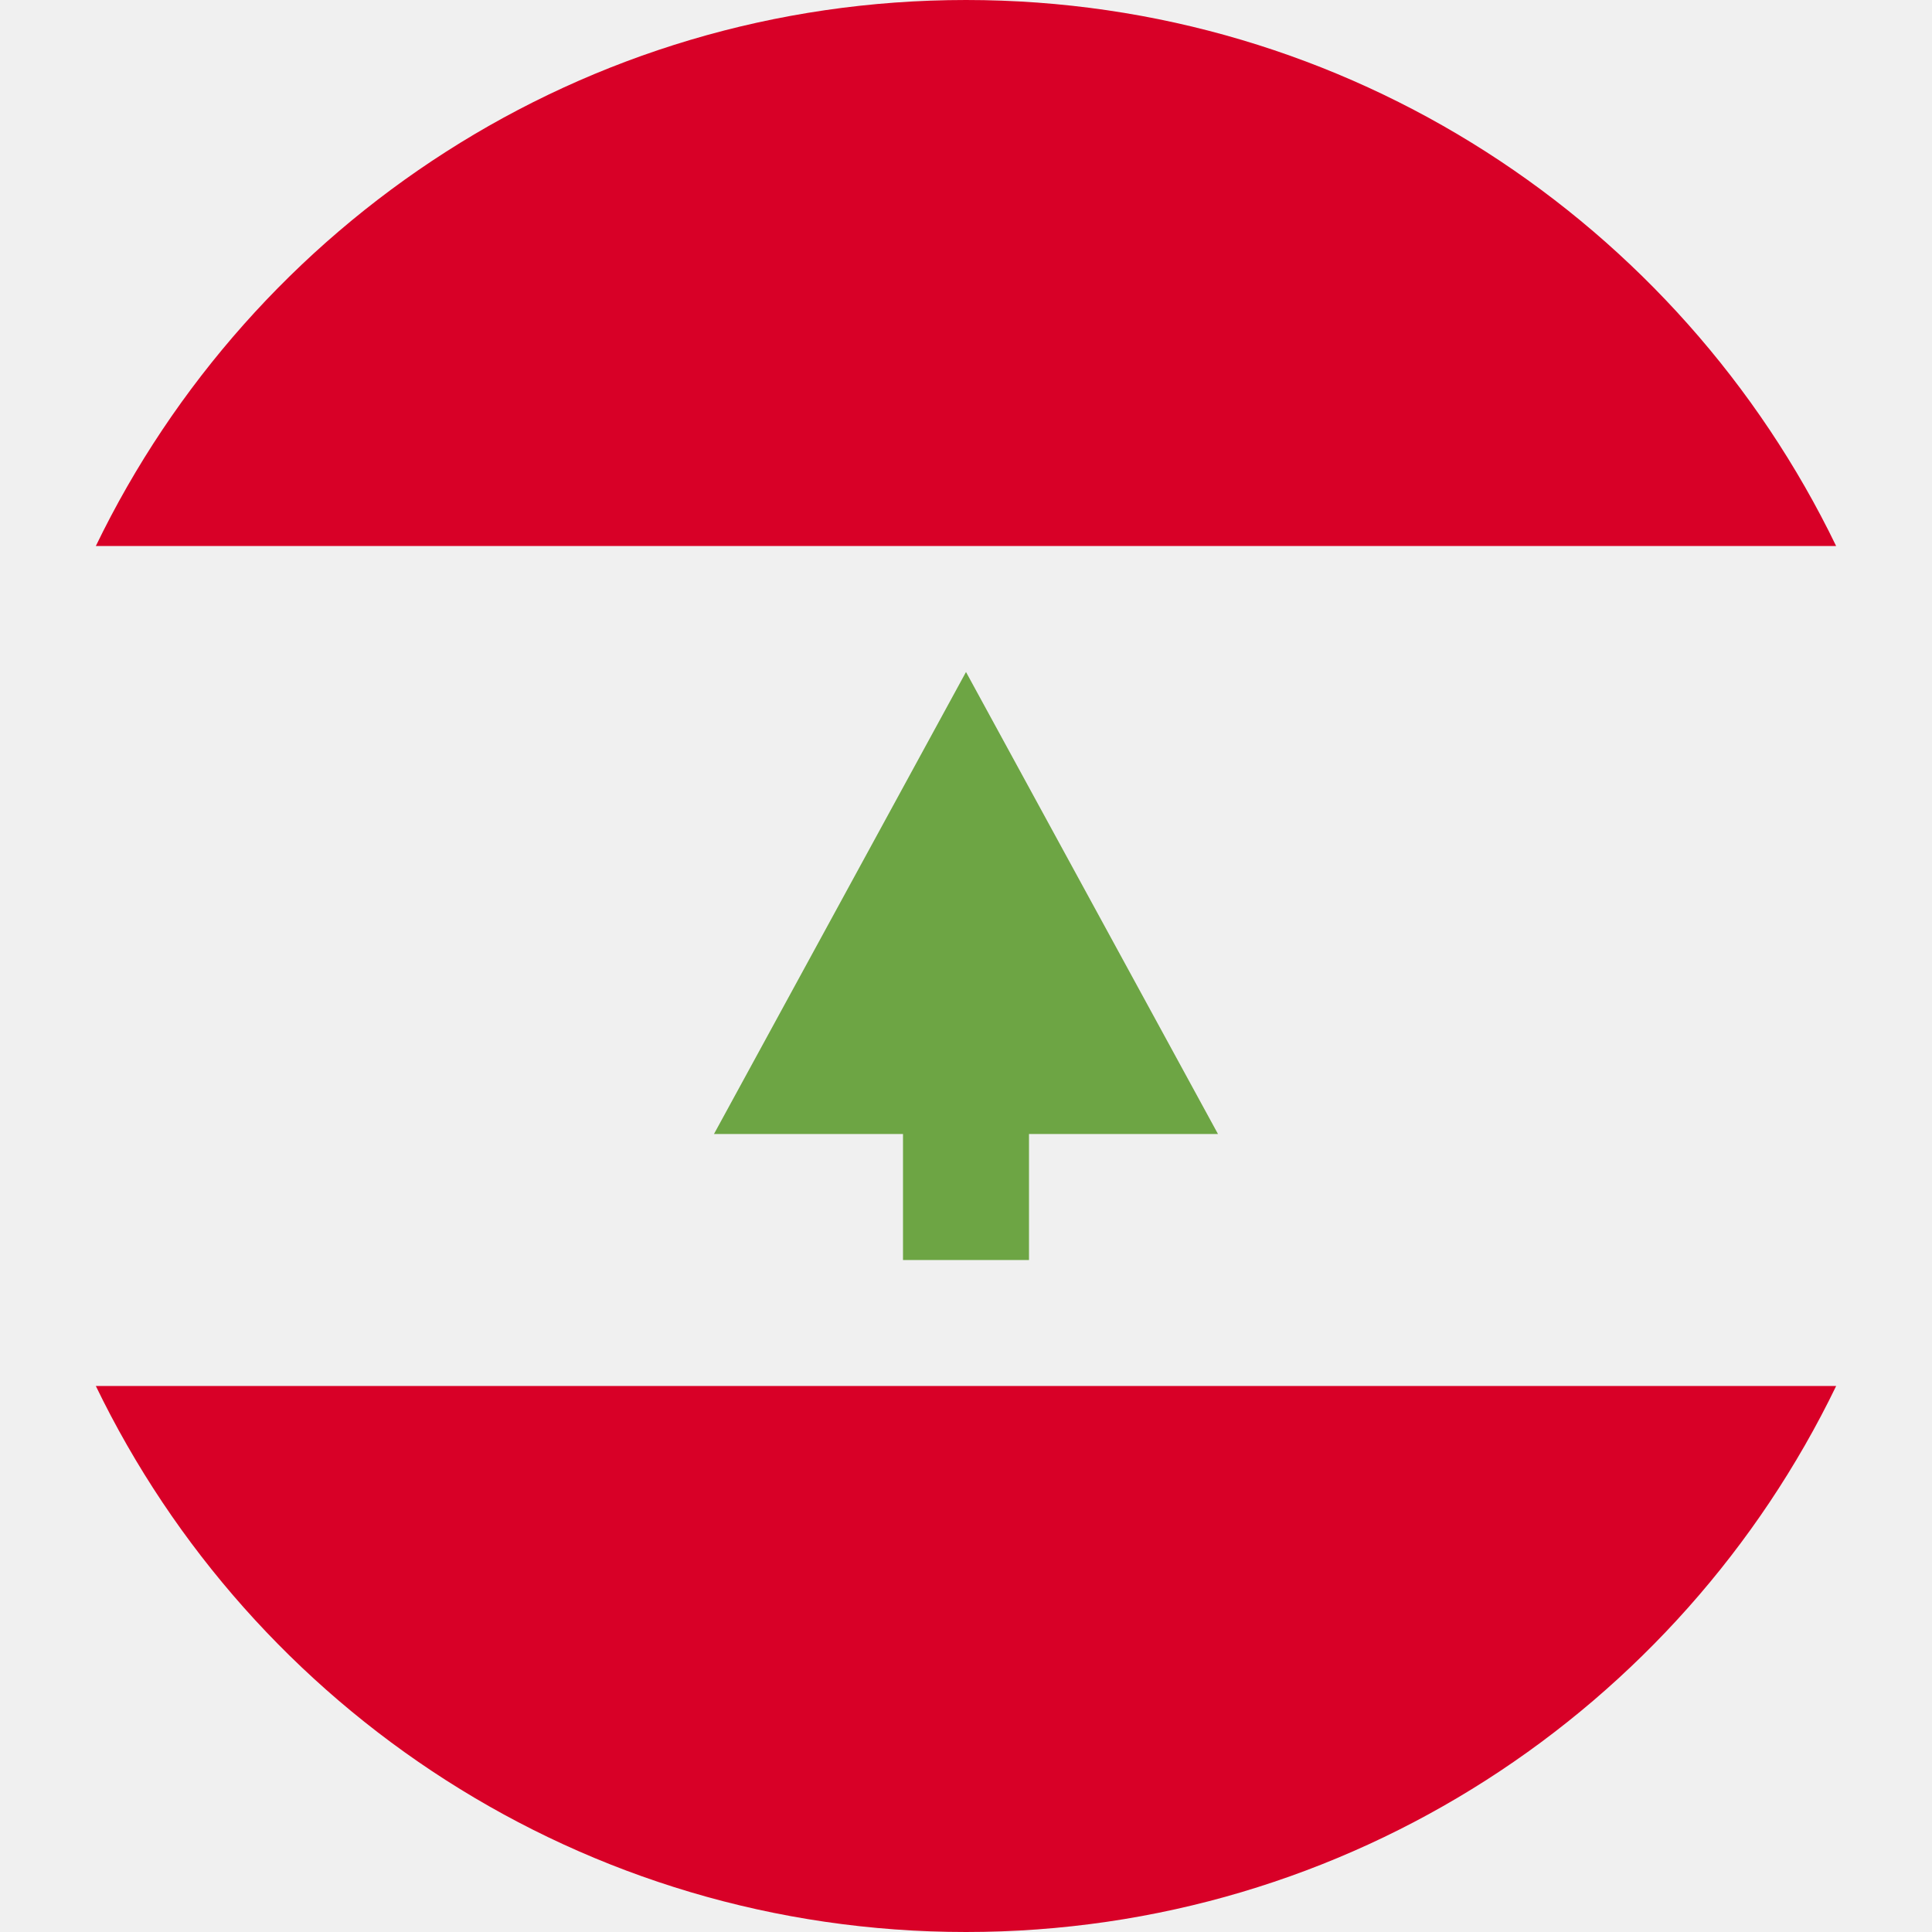
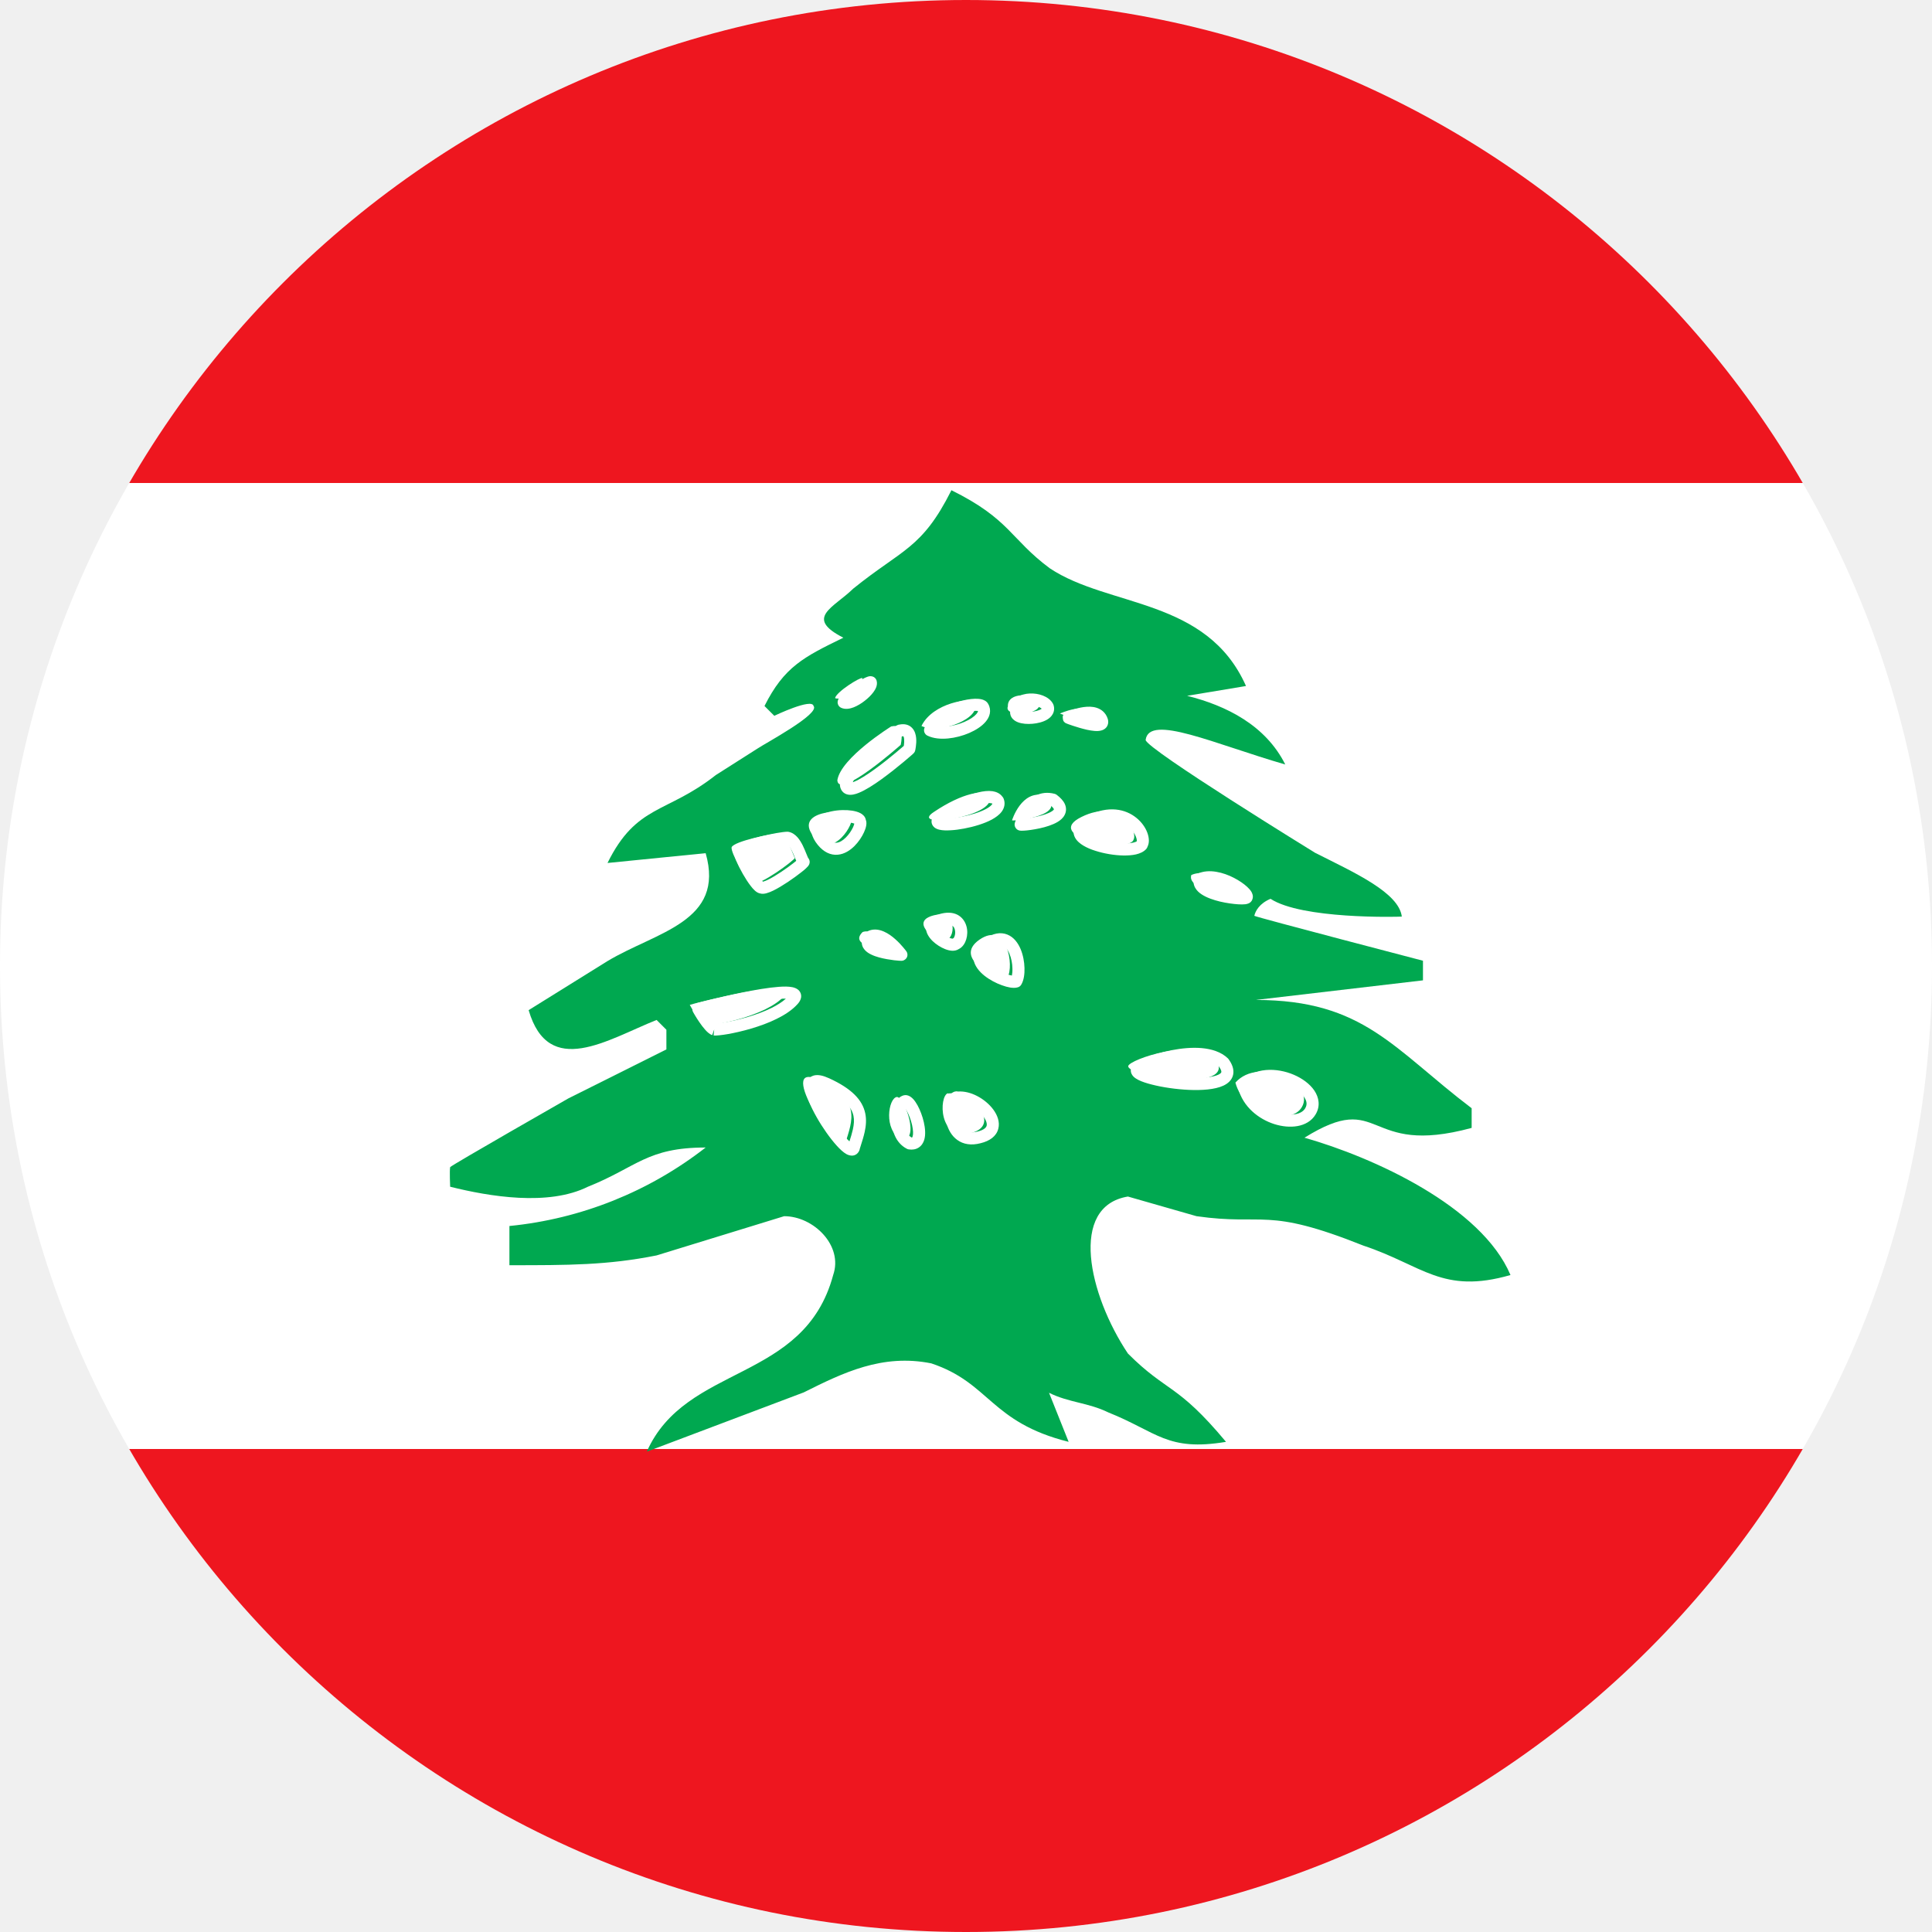
- <svg xmlns="http://www.w3.org/2000/svg" width="56" height="56" viewBox="0 0 56 56" fill="none">
-   <g clip-path="url(#clip0_3318_24736)">
-     <path d="M28 56C43.464 56 56 43.464 56 28C56 12.536 43.464 0 28 0C12.536 0 0 12.536 0 28C0 43.464 12.536 56 28 56Z" fill="#F0F0F0" />
-     <path d="M28 0C16.899 0 7.307 6.46 2.778 15.826H53.221C48.693 6.46 39.101 0 28 0Z" fill="#D80027" />
-     <path d="M28 56C39.101 56 48.693 49.54 53.222 40.174H2.778C7.307 49.54 16.899 56 28 56Z" fill="#D80027" />
-     <path d="M35.304 32.87L28 19.478L20.695 32.87H26.174V36.522H29.826V32.87H35.304Z" fill="#6DA544" />
+ <svg xmlns="http://www.w3.org/2000/svg" width="40" height="40" viewBox="0 0 40 40" fill="none">
+   <g clip-path="url(#clip0_8424_43246)">
+     <path fill-rule="evenodd" clip-rule="evenodd" d="M-10 30H50V40H-10V30ZM-10 0H50V10H-10V0Z" fill="#EE161F" />
+     <path fill-rule="evenodd" clip-rule="evenodd" d="M-10 10H50V30H-10V10Z" fill="white" />
+     <path d="M19.695 10.156C19.086 11.367 18.68 11.367 17.664 12.188C17.258 12.586 16.648 12.789 17.461 13.203C16.641 13.602 16.235 13.805 15.828 14.617L16.031 14.82C16.031 14.82 16.813 14.445 16.844 14.617C16.985 14.781 15.828 15.398 15.68 15.5L14.82 16.047C13.797 16.852 13.18 16.648 12.578 17.867L14.61 17.664C15.016 19.086 13.594 19.289 12.578 19.898L10.945 20.914C11.36 22.336 12.578 21.523 13.594 21.117L13.797 21.32V21.727L11.766 22.742C11.766 22.742 9.359 24.117 9.32 24.164C9.305 24.242 9.32 24.57 9.32 24.57C10.133 24.773 11.352 24.977 12.172 24.57C13.188 24.164 13.391 23.758 14.61 23.758C13.436 24.673 12.028 25.237 10.547 25.383V26.195C11.766 26.195 12.578 26.195 13.594 25.992L16.235 25.18C16.844 25.18 17.461 25.789 17.25 26.398C16.648 28.633 14.203 28.227 13.391 30.055L16.641 28.828C17.453 28.422 18.266 28.023 19.281 28.227C20.5 28.633 20.5 29.445 22.125 29.852L21.719 28.836C22.125 29.039 22.531 29.039 22.945 29.242C23.961 29.648 24.164 30.055 25.383 29.852C24.367 28.633 24.164 28.836 23.352 28.023C22.539 26.805 22.125 24.977 23.352 24.773L24.773 25.18C26.195 25.383 26.195 24.977 28.227 25.789C29.453 26.195 29.86 26.805 31.273 26.398C30.672 24.977 28.438 23.961 27.008 23.555C28.641 22.539 28.227 23.961 30.469 23.352V22.945C28.852 21.719 28.235 20.703 26 20.703L29.461 20.297V19.891C29.461 19.891 26.047 19 25.969 18.961C25.992 18.859 26.078 18.703 26.305 18.609C26.953 19.031 28.906 18.984 29.023 18.977C28.961 18.477 28.031 18.062 27.227 17.656C27.227 17.656 23.735 15.508 23.719 15.32C23.789 14.773 25.148 15.406 26.61 15.828C26.203 15.016 25.391 14.609 24.578 14.406L25.797 14.203C24.985 12.375 22.953 12.578 21.735 11.766C20.914 11.156 20.914 10.75 19.695 10.148V10.156Z" fill="#00A850" />
+     <path fill-rule="evenodd" clip-rule="evenodd" d="M17.5 23.672C17.648 23.195 17.844 22.766 16.938 22.352C16.031 21.938 17.391 24 17.5 23.68V23.672ZM18.57 22.711C18.391 22.734 18.289 23.398 18.656 23.586C19.062 23.648 18.734 22.719 18.57 22.711ZM19.625 22.633C19.438 22.695 19.43 23.633 20.094 23.461C20.766 23.297 20.094 22.562 19.625 22.641V22.633ZM20.859 20.234C21 20 20.852 19.062 20.281 19.453C19.703 19.852 20.672 20.297 20.859 20.234ZM19.609 19.453C19.789 19.383 19.805 18.805 19.297 18.961C18.805 19.109 19.477 19.57 19.609 19.453ZM18.484 19.68C18.484 19.68 18.133 19.195 17.859 19.297C17.523 19.625 18.508 19.688 18.484 19.68ZM14.609 21.227C14.758 21.242 15.859 21.047 16.242 20.617C16.625 20.188 14.281 20.797 14.281 20.805C14.281 20.812 14.5 21.188 14.609 21.227ZM25.633 18.492C25.688 18.391 25.047 17.938 24.664 18.117C24.562 18.453 25.633 18.562 25.633 18.492ZM23.461 17.398C23.586 17.227 23.188 16.516 22.391 16.914C21.594 17.305 23.227 17.68 23.461 17.406V17.398ZM20.953 16.984C20.953 16.984 21.148 16.344 21.625 16.469C22.172 16.883 20.977 17.008 20.953 16.984ZM20.484 16.5C20.406 16.32 19.914 16.422 19.344 16.805C18.766 17.172 20.656 16.914 20.484 16.492V16.5ZM21.945 14.773C21.945 14.773 22.453 14.539 22.609 14.773C22.82 15.109 21.938 14.773 21.945 14.773ZM21.516 14.547C21.414 14.344 20.852 14.32 20.867 14.625C20.773 14.859 21.602 14.812 21.516 14.547ZM20.172 14.547C20.117 14.43 19.312 14.547 19.078 15.031C19.469 15.219 20.352 14.852 20.172 14.547ZM18.453 15.039C18.453 15.039 17.406 15.688 17.336 16.156C17.367 16.562 18.648 15.422 18.648 15.422C18.648 15.422 18.758 14.969 18.461 15.039H18.453ZM17.289 14.453C17.32 14.32 17.812 14.016 17.852 14.039C17.891 14.172 17.453 14.531 17.289 14.453ZM17.625 16.922C17.648 16.727 16.375 16.742 16.852 17.328C17.258 17.82 17.711 17.008 17.625 16.922ZM16.453 17.758C16.391 17.633 16.297 17.289 16.125 17.258C15.977 17.258 15.211 17.414 15.148 17.539C15.117 17.641 15.469 18.273 15.586 18.289C15.727 18.344 16.438 17.82 16.461 17.758H16.453ZM23.359 22.07C23.398 21.93 24.711 21.484 25.156 21.914C25.688 22.641 23.328 22.305 23.359 22.07ZM26.953 22.922C27.242 22.438 26.07 21.859 25.578 22.414C25.75 23.078 26.719 23.32 26.953 22.922Z" fill="white" />
+     <path fill-rule="evenodd" clip-rule="evenodd" d="M18.031 14C18.044 14.001 18.068 14.004 18.094 14.019C18.12 14.035 18.14 14.061 18.149 14.091C18.165 14.145 18.153 14.195 18.14 14.23C18.126 14.267 18.104 14.302 18.081 14.333C18.035 14.395 17.97 14.458 17.901 14.511C17.832 14.565 17.753 14.613 17.675 14.644C17.605 14.671 17.503 14.696 17.413 14.653C17.36 14.628 17.332 14.569 17.345 14.512C17.355 14.469 17.38 14.432 17.4 14.406C17.422 14.378 17.45 14.35 17.478 14.324C17.535 14.272 17.606 14.218 17.675 14.171C17.744 14.124 17.814 14.082 17.871 14.052C17.899 14.037 17.927 14.024 17.952 14.015C17.964 14.01 17.979 14.005 17.996 14.002C18.004 14.001 18.017 13.999 18.031 14ZM21.592 14.401C21.674 14.433 21.76 14.488 21.805 14.578C21.808 14.584 21.81 14.59 21.812 14.596C21.833 14.661 21.827 14.726 21.796 14.783C21.768 14.836 21.723 14.873 21.679 14.899C21.593 14.95 21.48 14.976 21.377 14.985C21.274 14.994 21.161 14.987 21.074 14.953C21.03 14.936 20.979 14.907 20.945 14.855C20.912 14.805 20.905 14.748 20.92 14.694C20.922 14.584 20.974 14.498 21.052 14.441C21.131 14.385 21.229 14.362 21.32 14.358C21.412 14.354 21.508 14.368 21.592 14.401ZM21.198 14.644C21.178 14.659 21.168 14.675 21.17 14.706C21.17 14.711 21.17 14.716 21.17 14.722C21.209 14.735 21.277 14.743 21.356 14.736C21.438 14.729 21.509 14.709 21.551 14.684C21.558 14.68 21.564 14.676 21.568 14.673C21.555 14.661 21.534 14.647 21.502 14.634C21.452 14.615 21.39 14.605 21.331 14.608C21.27 14.61 21.224 14.626 21.198 14.644ZM20.46 14.575C20.426 14.511 20.361 14.489 20.327 14.48C20.285 14.469 20.235 14.466 20.186 14.467C20.085 14.47 19.96 14.491 19.832 14.531C19.581 14.611 19.282 14.777 19.143 15.064C19.129 15.094 19.127 15.128 19.138 15.16C19.149 15.191 19.172 15.217 19.202 15.231C19.328 15.292 19.482 15.303 19.629 15.289C19.777 15.275 19.931 15.234 20.066 15.176C20.199 15.118 20.324 15.04 20.404 14.946C20.445 14.898 20.48 14.841 20.493 14.774C20.506 14.707 20.496 14.638 20.46 14.575ZM19.457 15.042C19.502 15.046 19.551 15.045 19.605 15.04C19.726 15.029 19.855 14.995 19.967 14.946C20.082 14.897 20.168 14.838 20.215 14.783C20.237 14.757 20.245 14.737 20.248 14.726C20.248 14.724 20.248 14.722 20.248 14.719C20.235 14.718 20.216 14.717 20.192 14.717C20.119 14.719 20.017 14.735 19.908 14.77C19.738 14.824 19.57 14.915 19.457 15.042ZM20.273 14.725C20.272 14.725 20.271 14.725 20.269 14.723C20.272 14.724 20.273 14.725 20.273 14.725ZM22.637 14.638C22.729 14.653 22.827 14.695 22.891 14.791C22.892 14.792 22.892 14.793 22.893 14.794C22.923 14.842 22.954 14.908 22.942 14.978C22.927 15.066 22.859 15.107 22.807 15.122C22.758 15.137 22.704 15.137 22.658 15.133C22.609 15.129 22.556 15.12 22.505 15.109C22.402 15.086 22.294 15.053 22.213 15.026C22.173 15.013 22.139 15.001 22.114 14.992C22.102 14.987 22.093 14.983 22.085 14.98C22.082 14.979 22.078 14.978 22.075 14.976C22.074 14.976 22.07 14.974 22.065 14.972C22.064 14.971 22.061 14.97 22.058 14.968C22.057 14.967 22.049 14.962 22.041 14.955C22.036 14.951 22.025 14.938 22.018 14.929C22.009 14.911 21.998 14.856 22.005 14.82C22.018 14.794 22.049 14.765 22.072 14.749C22.071 14.747 22.071 14.747 22.071 14.747L22.071 14.747L22.072 14.747L22.073 14.746C22.074 14.745 22.076 14.745 22.078 14.744C22.083 14.742 22.089 14.739 22.097 14.736C22.113 14.729 22.135 14.72 22.162 14.71C22.216 14.691 22.29 14.666 22.372 14.65C22.452 14.634 22.547 14.624 22.637 14.638ZM18.948 15.538C18.948 15.538 18.948 15.538 18.826 15.509C18.909 15.602 18.909 15.602 18.909 15.602L18.908 15.603L18.905 15.606C18.903 15.608 18.899 15.611 18.894 15.616C18.885 15.624 18.871 15.636 18.853 15.652C18.817 15.683 18.767 15.726 18.706 15.777C18.584 15.879 18.42 16.01 18.255 16.13C18.092 16.248 17.918 16.36 17.778 16.416C17.712 16.443 17.63 16.466 17.554 16.451C17.511 16.442 17.468 16.421 17.436 16.38C17.405 16.341 17.392 16.295 17.389 16.253C17.388 16.244 17.389 16.234 17.39 16.225C17.413 16.072 17.511 15.921 17.623 15.79C17.738 15.655 17.881 15.525 18.02 15.412C18.158 15.299 18.294 15.201 18.395 15.132C18.446 15.097 18.488 15.069 18.518 15.05C18.532 15.041 18.544 15.033 18.552 15.028C18.556 15.025 18.559 15.024 18.561 15.022L18.564 15.021L18.565 15.02C18.565 15.02 18.565 15.02 18.631 15.126L18.565 15.02C18.583 15.009 18.604 15.002 18.625 15.001C18.723 14.982 18.816 15 18.883 15.07C18.944 15.133 18.962 15.218 18.968 15.28C18.974 15.345 18.969 15.41 18.962 15.456C18.959 15.48 18.956 15.5 18.953 15.514C18.951 15.521 18.95 15.527 18.949 15.531C18.949 15.533 18.948 15.535 18.948 15.536L18.948 15.537L18.948 15.538L18.948 15.538L18.948 15.538ZM18.675 15.246C18.669 15.25 18.662 15.255 18.654 15.26C18.626 15.278 18.585 15.305 18.537 15.338C18.439 15.405 18.309 15.498 18.178 15.606C18.045 15.714 17.914 15.834 17.813 15.952C17.735 16.043 17.683 16.125 17.656 16.195C17.665 16.192 17.674 16.189 17.686 16.184C17.795 16.14 17.947 16.044 18.108 15.927C18.267 15.812 18.426 15.685 18.545 15.585C18.605 15.535 18.655 15.493 18.689 15.463C18.698 15.456 18.705 15.449 18.712 15.443C18.713 15.437 18.714 15.43 18.715 15.423C18.72 15.386 18.723 15.342 18.719 15.303C18.716 15.265 18.707 15.249 18.704 15.244C18.701 15.244 18.692 15.243 18.675 15.246ZM18.826 15.509L18.909 15.602C18.928 15.585 18.942 15.563 18.948 15.538L18.826 15.509ZM20.75 16.49C20.7 16.423 20.622 16.392 20.549 16.381C20.461 16.368 20.356 16.38 20.246 16.407C20.024 16.462 19.746 16.591 19.453 16.787C19.413 16.813 19.379 16.838 19.352 16.866C19.327 16.891 19.296 16.93 19.288 16.983C19.278 17.049 19.31 17.102 19.349 17.134C19.383 17.16 19.422 17.172 19.453 17.179C19.516 17.194 19.597 17.195 19.681 17.19C19.767 17.186 19.863 17.173 19.963 17.154C20.159 17.117 20.375 17.054 20.535 16.968C20.613 16.925 20.69 16.871 20.74 16.803C20.794 16.729 20.819 16.633 20.778 16.532C20.771 16.516 20.762 16.502 20.75 16.49ZM20.547 16.639C20.543 16.636 20.533 16.632 20.513 16.629C20.469 16.622 20.401 16.627 20.306 16.65C20.14 16.691 19.92 16.787 19.676 16.94C19.747 16.936 19.83 16.925 19.916 16.909C20.099 16.874 20.287 16.817 20.416 16.748C20.481 16.713 20.52 16.68 20.538 16.655C20.543 16.648 20.546 16.643 20.547 16.639ZM19.525 17.047C19.525 17.047 19.526 17.046 19.526 17.045C19.526 17.046 19.525 17.047 19.525 17.047ZM21.131 17.072L21.011 17.035C20.998 17.079 21.01 17.127 21.043 17.16C21.065 17.182 21.089 17.19 21.095 17.192L21.095 17.192C21.105 17.195 21.113 17.196 21.118 17.197C21.128 17.198 21.138 17.199 21.145 17.199C21.16 17.2 21.178 17.199 21.196 17.198C21.234 17.196 21.284 17.191 21.34 17.183C21.451 17.167 21.594 17.14 21.721 17.096C21.785 17.074 21.848 17.047 21.902 17.014C21.956 16.981 22.011 16.935 22.043 16.871C22.079 16.801 22.08 16.722 22.046 16.646C22.014 16.576 21.954 16.514 21.878 16.456C21.865 16.446 21.85 16.439 21.834 16.435C21.525 16.354 21.31 16.529 21.188 16.692C21.127 16.774 21.083 16.859 21.055 16.923C21.04 16.955 21.03 16.982 21.023 17.002C21.019 17.011 21.016 17.019 21.015 17.025C21.014 17.028 21.013 17.03 21.012 17.032L21.012 17.034L21.011 17.035L21.011 17.035C21.011 17.035 21.011 17.035 21.131 17.072ZM21.388 16.842C21.366 16.872 21.346 16.902 21.329 16.932C21.427 16.917 21.542 16.893 21.64 16.86C21.693 16.841 21.738 16.822 21.771 16.801C21.805 16.78 21.817 16.764 21.82 16.758C21.82 16.758 21.821 16.757 21.821 16.757C21.82 16.756 21.82 16.754 21.818 16.75C21.812 16.736 21.793 16.709 21.747 16.672C21.593 16.641 21.478 16.722 21.388 16.842ZM23.759 17.528C23.754 17.545 23.745 17.561 23.734 17.575C23.678 17.639 23.596 17.671 23.521 17.689C23.442 17.707 23.352 17.713 23.259 17.712C23.072 17.709 22.859 17.673 22.679 17.615C22.588 17.587 22.503 17.551 22.431 17.508C22.362 17.467 22.294 17.412 22.256 17.339C22.212 17.255 22.216 17.161 22.272 17.077C22.321 17.002 22.406 16.942 22.513 16.889C22.951 16.67 23.303 16.75 23.528 16.933C23.637 17.021 23.713 17.131 23.753 17.237C23.773 17.29 23.785 17.345 23.786 17.397C23.787 17.439 23.78 17.485 23.759 17.528ZM23.37 17.127C23.228 17.011 22.982 16.934 22.624 17.113L22.623 17.113C22.531 17.159 22.493 17.195 22.48 17.215C22.475 17.222 22.476 17.222 22.477 17.223C22.477 17.223 22.477 17.223 22.477 17.224C22.484 17.236 22.506 17.262 22.559 17.293C22.609 17.323 22.676 17.352 22.755 17.377C22.913 17.428 23.102 17.459 23.262 17.462C23.343 17.463 23.412 17.457 23.465 17.445C23.499 17.437 23.52 17.428 23.532 17.421C23.533 17.419 23.534 17.417 23.535 17.416C23.536 17.414 23.536 17.409 23.536 17.401C23.536 17.384 23.532 17.358 23.519 17.326C23.495 17.262 23.445 17.188 23.37 17.127ZM17.926 16.974C17.913 16.9 17.852 16.856 17.816 16.837C17.767 16.81 17.705 16.794 17.644 16.784C17.52 16.765 17.363 16.767 17.221 16.797C17.086 16.825 16.928 16.884 16.847 17.01C16.803 17.078 16.787 17.158 16.804 17.245C16.82 17.329 16.865 17.412 16.932 17.494L16.933 17.495C17.054 17.642 17.196 17.709 17.344 17.696C17.484 17.684 17.602 17.604 17.689 17.518C17.777 17.43 17.847 17.323 17.889 17.23C17.91 17.184 17.927 17.136 17.934 17.092C17.938 17.07 17.94 17.044 17.937 17.018C17.935 17.006 17.932 16.99 17.926 16.974ZM17.126 17.336C17.074 17.273 17.055 17.227 17.049 17.198C17.044 17.173 17.049 17.158 17.058 17.145C17.081 17.109 17.15 17.067 17.271 17.042C17.385 17.018 17.512 17.017 17.606 17.031C17.642 17.037 17.669 17.044 17.685 17.051C17.686 17.052 17.686 17.054 17.687 17.055C17.683 17.071 17.676 17.095 17.662 17.126C17.63 17.194 17.577 17.276 17.512 17.34C17.446 17.406 17.38 17.442 17.323 17.447C17.275 17.451 17.208 17.435 17.126 17.336ZM17.702 17.059C17.702 17.059 17.702 17.059 17.701 17.059C17.702 17.059 17.703 17.059 17.702 17.059ZM16.075 17.248C16.167 17.232 16.253 17.22 16.303 17.22C16.31 17.22 16.318 17.221 16.325 17.222C16.407 17.237 16.468 17.287 16.512 17.336C16.556 17.386 16.591 17.447 16.62 17.504C16.648 17.562 16.673 17.621 16.693 17.672C16.696 17.679 16.699 17.685 16.701 17.691C16.712 17.718 16.721 17.74 16.729 17.758C16.733 17.763 16.738 17.768 16.741 17.774C16.765 17.808 16.77 17.851 16.756 17.889C16.745 17.917 16.726 17.938 16.72 17.945L16.719 17.945C16.709 17.957 16.697 17.969 16.685 17.98C16.66 18.003 16.627 18.031 16.589 18.06C16.514 18.119 16.416 18.191 16.314 18.259C16.213 18.326 16.105 18.392 16.011 18.438C15.965 18.46 15.918 18.48 15.874 18.492C15.841 18.502 15.786 18.513 15.732 18.497C15.683 18.486 15.646 18.455 15.626 18.436C15.598 18.41 15.569 18.378 15.543 18.343C15.489 18.274 15.432 18.185 15.381 18.096C15.329 18.006 15.282 17.912 15.249 17.832C15.233 17.792 15.219 17.753 15.21 17.718C15.206 17.7 15.202 17.681 15.2 17.662C15.199 17.645 15.198 17.618 15.207 17.59C15.209 17.583 15.211 17.576 15.214 17.57C15.239 17.521 15.286 17.489 15.316 17.471C15.352 17.45 15.394 17.43 15.439 17.413C15.529 17.378 15.641 17.346 15.752 17.317C15.864 17.29 15.978 17.265 16.075 17.248ZM16.536 17.776C16.536 17.776 16.535 17.776 16.534 17.778C16.535 17.776 16.536 17.776 16.536 17.776ZM16.485 17.823C16.479 17.81 16.474 17.797 16.469 17.784C16.466 17.778 16.464 17.771 16.462 17.765C16.441 17.715 16.42 17.664 16.396 17.616C16.372 17.567 16.348 17.528 16.324 17.501C16.307 17.483 16.295 17.474 16.288 17.471C16.256 17.473 16.197 17.48 16.118 17.494C16.027 17.511 15.919 17.533 15.813 17.56C15.706 17.587 15.605 17.617 15.53 17.646C15.5 17.658 15.476 17.668 15.459 17.678C15.464 17.694 15.471 17.714 15.48 17.736C15.508 17.804 15.55 17.888 15.598 17.972C15.645 18.055 15.696 18.133 15.74 18.19C15.763 18.219 15.781 18.239 15.794 18.252C15.795 18.252 15.796 18.253 15.797 18.254C15.8 18.253 15.803 18.253 15.807 18.251C15.83 18.245 15.861 18.232 15.902 18.213C15.981 18.174 16.079 18.115 16.176 18.05C16.272 17.986 16.365 17.919 16.434 17.864C16.453 17.849 16.47 17.835 16.485 17.823ZM15.788 18.255C15.788 18.255 15.788 18.255 15.788 18.255L15.788 18.255ZM15.805 18.26C15.805 18.26 15.805 18.26 15.804 18.26C15.805 18.26 15.805 18.26 15.805 18.26ZM15.449 17.64C15.449 17.64 15.449 17.64 15.449 17.641C15.449 17.641 15.449 17.64 15.449 17.64ZM25.929 18.619C25.956 18.55 25.922 18.487 25.908 18.462C25.886 18.426 25.854 18.392 25.821 18.361C25.753 18.298 25.656 18.231 25.547 18.175C25.439 18.119 25.312 18.071 25.183 18.05C25.055 18.028 24.915 18.032 24.789 18.091C24.757 18.106 24.732 18.134 24.722 18.168C24.699 18.244 24.71 18.318 24.745 18.381C24.778 18.44 24.829 18.485 24.882 18.519C24.986 18.587 25.127 18.634 25.259 18.666C25.394 18.698 25.532 18.716 25.638 18.723C25.69 18.726 25.739 18.726 25.778 18.722C25.796 18.72 25.82 18.716 25.843 18.707C25.854 18.703 25.873 18.695 25.892 18.678C25.905 18.665 25.921 18.646 25.929 18.619ZM24.992 18.291C25 18.297 25.008 18.303 25.019 18.31C25.087 18.355 25.194 18.393 25.317 18.423C25.395 18.441 25.474 18.455 25.546 18.463C25.512 18.441 25.474 18.419 25.433 18.398C25.341 18.35 25.239 18.312 25.142 18.296C25.087 18.287 25.037 18.285 24.992 18.291ZM25.695 18.595C25.695 18.595 25.694 18.594 25.694 18.592C25.695 18.594 25.695 18.595 25.695 18.595ZM19.851 19.649C19.936 19.607 19.983 19.521 20.005 19.448C20.03 19.366 20.035 19.267 20.009 19.176C19.983 19.083 19.924 18.99 19.819 18.937C19.714 18.885 19.584 18.884 19.438 18.929C19.297 18.971 19.182 19.055 19.172 19.196C19.164 19.316 19.242 19.418 19.309 19.484C19.383 19.555 19.478 19.615 19.567 19.65C19.612 19.668 19.661 19.681 19.708 19.684C19.748 19.686 19.803 19.681 19.851 19.649ZM19.707 19.161C19.678 19.147 19.619 19.135 19.511 19.168L19.511 19.168C19.46 19.183 19.436 19.199 19.427 19.208C19.424 19.211 19.422 19.212 19.422 19.213C19.422 19.22 19.431 19.253 19.483 19.304C19.533 19.352 19.6 19.394 19.659 19.417C19.687 19.429 19.709 19.433 19.721 19.434C19.727 19.43 19.734 19.427 19.741 19.424C19.74 19.424 19.74 19.424 19.74 19.424C19.74 19.424 19.754 19.414 19.766 19.375C19.778 19.335 19.78 19.285 19.768 19.243C19.757 19.202 19.736 19.175 19.707 19.161ZM19.729 19.434C19.729 19.434 19.728 19.434 19.727 19.434C19.728 19.434 19.729 19.434 19.729 19.434ZM18.759 19.688C18.759 19.687 18.758 19.687 18.758 19.686C18.755 19.682 18.751 19.677 18.745 19.669C18.734 19.655 18.718 19.635 18.698 19.612C18.659 19.565 18.602 19.503 18.535 19.444C18.469 19.385 18.388 19.325 18.3 19.287C18.212 19.248 18.103 19.226 17.994 19.267C17.977 19.273 17.962 19.282 17.95 19.295C17.898 19.345 17.856 19.405 17.845 19.475C17.833 19.552 17.86 19.617 17.902 19.665C17.94 19.709 17.991 19.741 18.04 19.764C18.089 19.788 18.145 19.807 18.199 19.822C18.308 19.852 18.425 19.87 18.512 19.881C18.556 19.886 18.594 19.889 18.62 19.891C18.633 19.892 18.644 19.892 18.653 19.892C18.656 19.892 18.664 19.893 18.672 19.892C18.674 19.892 18.68 19.891 18.686 19.89C18.689 19.889 18.695 19.888 18.702 19.886C18.707 19.884 18.721 19.879 18.737 19.867C18.752 19.857 18.789 19.823 18.788 19.764C18.787 19.729 18.772 19.703 18.759 19.688ZM18.104 19.496C18.101 19.5 18.098 19.504 18.096 19.507C18.105 19.515 18.121 19.526 18.147 19.539C18.179 19.554 18.22 19.568 18.266 19.581C18.286 19.587 18.307 19.592 18.329 19.597C18.285 19.562 18.242 19.534 18.2 19.516C18.16 19.498 18.129 19.493 18.104 19.496ZM21.211 20.042C21.215 20.164 21.198 20.296 21.144 20.386C21.129 20.412 21.105 20.431 21.077 20.44C21.023 20.458 20.963 20.453 20.915 20.446C20.862 20.437 20.803 20.421 20.744 20.399C20.625 20.357 20.492 20.288 20.383 20.202C20.278 20.118 20.174 20.001 20.155 19.855C20.134 19.695 20.222 19.552 20.388 19.437L20.388 19.437C20.552 19.325 20.712 19.291 20.856 19.349C20.992 19.403 21.078 19.526 21.13 19.648C21.182 19.772 21.208 19.915 21.211 20.042ZM20.53 19.643C20.407 19.728 20.399 19.79 20.403 19.823C20.409 19.871 20.45 19.936 20.539 20.006C20.623 20.073 20.731 20.129 20.829 20.164C20.875 20.181 20.917 20.192 20.95 20.198C20.958 20.161 20.963 20.111 20.961 20.049C20.959 19.947 20.938 19.836 20.899 19.745C20.86 19.652 20.811 19.6 20.763 19.581C20.723 19.565 20.651 19.56 20.53 19.643ZM16.584 20.66C16.573 20.712 16.543 20.755 16.513 20.788C16.402 20.912 16.246 21.013 16.079 21.095C15.912 21.178 15.726 21.244 15.551 21.296C15.375 21.348 15.207 21.385 15.073 21.409C15.005 21.421 14.946 21.429 14.897 21.434C14.852 21.439 14.807 21.442 14.774 21.438L14.787 21.314L14.745 21.431C14.711 21.419 14.682 21.398 14.661 21.38C14.638 21.361 14.616 21.338 14.596 21.315C14.555 21.269 14.514 21.214 14.479 21.162C14.443 21.11 14.411 21.059 14.388 21.02C14.376 21.001 14.367 20.984 14.36 20.972C14.356 20.965 14.353 20.96 14.35 20.954C14.349 20.952 14.347 20.948 14.345 20.944C14.345 20.943 14.343 20.939 14.341 20.934C14.341 20.932 14.339 20.928 14.338 20.923C14.337 20.919 14.334 20.907 14.334 20.892C14.337 20.863 14.356 20.821 14.366 20.808C14.373 20.802 14.384 20.792 14.389 20.789C14.397 20.783 14.404 20.779 14.406 20.779C14.412 20.776 14.416 20.774 14.418 20.774C14.422 20.772 14.426 20.771 14.429 20.77C14.435 20.768 14.443 20.766 14.451 20.763C14.47 20.758 14.495 20.751 14.527 20.743C14.591 20.726 14.682 20.703 14.79 20.677C15.005 20.626 15.288 20.561 15.56 20.511C15.829 20.461 16.098 20.423 16.277 20.426C16.323 20.427 16.367 20.431 16.407 20.439C16.444 20.447 16.491 20.462 16.529 20.495C16.575 20.537 16.596 20.597 16.584 20.66ZM14.822 21.189C14.835 21.189 14.851 21.187 14.871 21.185C14.913 21.181 14.966 21.174 15.029 21.163C15.155 21.14 15.314 21.105 15.48 21.056C15.647 21.007 15.818 20.945 15.969 20.871C16.09 20.811 16.194 20.746 16.271 20.676C16.119 20.674 15.874 20.707 15.606 20.757C15.34 20.806 15.061 20.869 14.848 20.92C14.773 20.939 14.706 20.955 14.651 20.969C14.662 20.986 14.673 21.003 14.685 21.02C14.718 21.068 14.752 21.114 14.784 21.15C14.799 21.167 14.812 21.18 14.822 21.189ZM23.641 22.222C23.641 22.222 23.642 22.221 23.643 22.22C23.642 22.221 23.641 22.222 23.641 22.222ZM23.743 22.162C23.765 22.151 23.791 22.14 23.819 22.129C23.946 22.078 24.12 22.024 24.307 21.988C24.494 21.952 24.689 21.934 24.86 21.949C25.028 21.964 25.157 22.009 25.239 22.084C25.291 22.157 25.288 22.191 25.286 22.198C25.285 22.204 25.277 22.226 25.221 22.252C25.104 22.305 24.887 22.326 24.628 22.315C24.377 22.304 24.11 22.264 23.91 22.213C23.844 22.196 23.788 22.179 23.743 22.162ZM24.882 21.7C25.081 21.718 25.28 21.776 25.421 21.911C25.426 21.916 25.431 21.922 25.435 21.927C25.51 22.03 25.555 22.142 25.53 22.254C25.504 22.368 25.415 22.438 25.325 22.479C25.15 22.559 24.879 22.576 24.618 22.565C24.35 22.553 24.066 22.511 23.849 22.455C23.741 22.428 23.643 22.396 23.571 22.36C23.536 22.342 23.499 22.32 23.47 22.292C23.443 22.265 23.404 22.213 23.413 22.141C23.414 22.135 23.415 22.13 23.417 22.124C23.429 22.081 23.458 22.051 23.474 22.036C23.494 22.017 23.518 22.001 23.542 21.986C23.59 21.956 23.654 21.926 23.725 21.898C23.868 21.84 24.058 21.782 24.259 21.743C24.461 21.704 24.68 21.682 24.882 21.7ZM27.211 22.577C27.308 22.721 27.341 22.901 27.238 23.073C27.156 23.212 27.014 23.287 26.864 23.314C26.713 23.341 26.544 23.324 26.382 23.273C26.061 23.17 25.735 22.918 25.635 22.533C25.624 22.492 25.635 22.45 25.662 22.418C25.96 22.083 26.444 22.105 26.785 22.251C26.959 22.325 27.116 22.438 27.211 22.577ZM25.898 22.537C26.098 22.364 26.415 22.364 26.687 22.48C26.832 22.542 26.944 22.629 27.004 22.718C27.06 22.801 27.065 22.875 27.023 22.945L27.023 22.946C26.988 23.005 26.921 23.05 26.819 23.068C26.717 23.087 26.589 23.077 26.458 23.035C26.215 22.957 25.989 22.781 25.898 22.537ZM16.995 22.266C17.047 22.276 17.105 22.297 17.167 22.325C17.635 22.539 17.856 22.774 17.914 23.05C17.942 23.183 17.929 23.314 17.902 23.437C17.881 23.532 17.85 23.631 17.82 23.724C17.814 23.743 17.808 23.762 17.802 23.781C17.801 23.79 17.799 23.799 17.796 23.807C17.778 23.859 17.736 23.912 17.664 23.924C17.607 23.933 17.556 23.911 17.525 23.895C17.46 23.859 17.39 23.793 17.324 23.72C17.188 23.57 17.03 23.347 16.907 23.129C16.845 23.02 16.79 22.909 16.75 22.807C16.711 22.708 16.682 22.606 16.68 22.518C16.68 22.474 16.686 22.423 16.71 22.377C16.737 22.327 16.78 22.29 16.836 22.271C16.888 22.254 16.943 22.256 16.995 22.266ZM17.587 23.631C17.565 23.611 17.539 23.585 17.509 23.552C17.388 23.419 17.241 23.212 17.124 23.006C17.066 22.904 17.017 22.804 16.983 22.716C16.947 22.625 16.931 22.557 16.93 22.515C16.93 22.513 16.93 22.511 16.93 22.509C16.935 22.51 16.941 22.51 16.947 22.512C16.974 22.517 17.012 22.529 17.063 22.552C17.502 22.753 17.636 22.94 17.67 23.101C17.688 23.186 17.681 23.278 17.658 23.383C17.64 23.463 17.615 23.544 17.587 23.631ZM17.652 23.678C17.652 23.678 17.651 23.678 17.65 23.678C17.651 23.678 17.651 23.678 17.652 23.678ZM19.832 22.599C19.81 22.593 19.786 22.594 19.763 22.601C19.696 22.624 19.655 22.678 19.632 22.721C19.607 22.768 19.59 22.823 19.58 22.878C19.561 22.989 19.563 23.125 19.597 23.254C19.63 23.381 19.698 23.514 19.819 23.601C19.944 23.692 20.108 23.72 20.302 23.669C20.492 23.623 20.628 23.525 20.668 23.372C20.707 23.228 20.647 23.084 20.566 22.973C20.482 22.859 20.359 22.757 20.225 22.689C20.106 22.628 19.968 22.589 19.832 22.599ZM19.848 22.848C19.84 22.865 19.832 22.889 19.827 22.922C19.813 22.998 19.815 23.098 19.839 23.19C19.863 23.284 19.907 23.357 19.965 23.399C20.019 23.438 20.103 23.463 20.24 23.427L20.242 23.427C20.387 23.391 20.419 23.336 20.427 23.308C20.437 23.27 20.425 23.205 20.364 23.121C20.305 23.041 20.214 22.964 20.111 22.911C20.018 22.864 19.925 22.842 19.848 22.848ZM19.859 22.829C19.859 22.829 19.858 22.83 19.858 22.83C19.858 22.829 19.859 22.829 19.859 22.829ZM18.732 22.674C18.739 22.673 18.747 22.673 18.754 22.673C18.827 22.677 18.88 22.726 18.908 22.756C18.941 22.792 18.971 22.839 18.998 22.887C19.051 22.985 19.099 23.111 19.127 23.234C19.154 23.353 19.168 23.49 19.135 23.6C19.117 23.658 19.083 23.718 19.022 23.758C18.96 23.799 18.888 23.808 18.815 23.797C18.802 23.795 18.789 23.791 18.777 23.785C18.531 23.659 18.459 23.385 18.461 23.173C18.462 23.063 18.482 22.956 18.519 22.87C18.537 22.827 18.561 22.784 18.593 22.75C18.625 22.715 18.671 22.682 18.732 22.674ZM18.751 22.962C18.76 22.975 18.769 22.989 18.778 23.007C18.82 23.083 18.86 23.188 18.883 23.29C18.907 23.397 18.91 23.481 18.895 23.528C18.891 23.543 18.886 23.548 18.885 23.549C18.884 23.55 18.88 23.551 18.872 23.551C18.763 23.484 18.709 23.339 18.711 23.175C18.712 23.093 18.727 23.018 18.749 22.967C18.75 22.965 18.751 22.964 18.751 22.962ZM18.712 22.915C18.712 22.914 18.713 22.915 18.714 22.916C18.713 22.915 18.712 22.915 18.712 22.915Z" fill="white" />
  </g>
  <defs>
-     <clipPath id="clip0_3318_24736">
-       <rect width="56" height="56" fill="white" />
+     <clipPath id="clip0_8424_43246">
+       <rect width="40" height="40" rx="20" fill="white" />
    </clipPath>
  </defs>
</svg>
